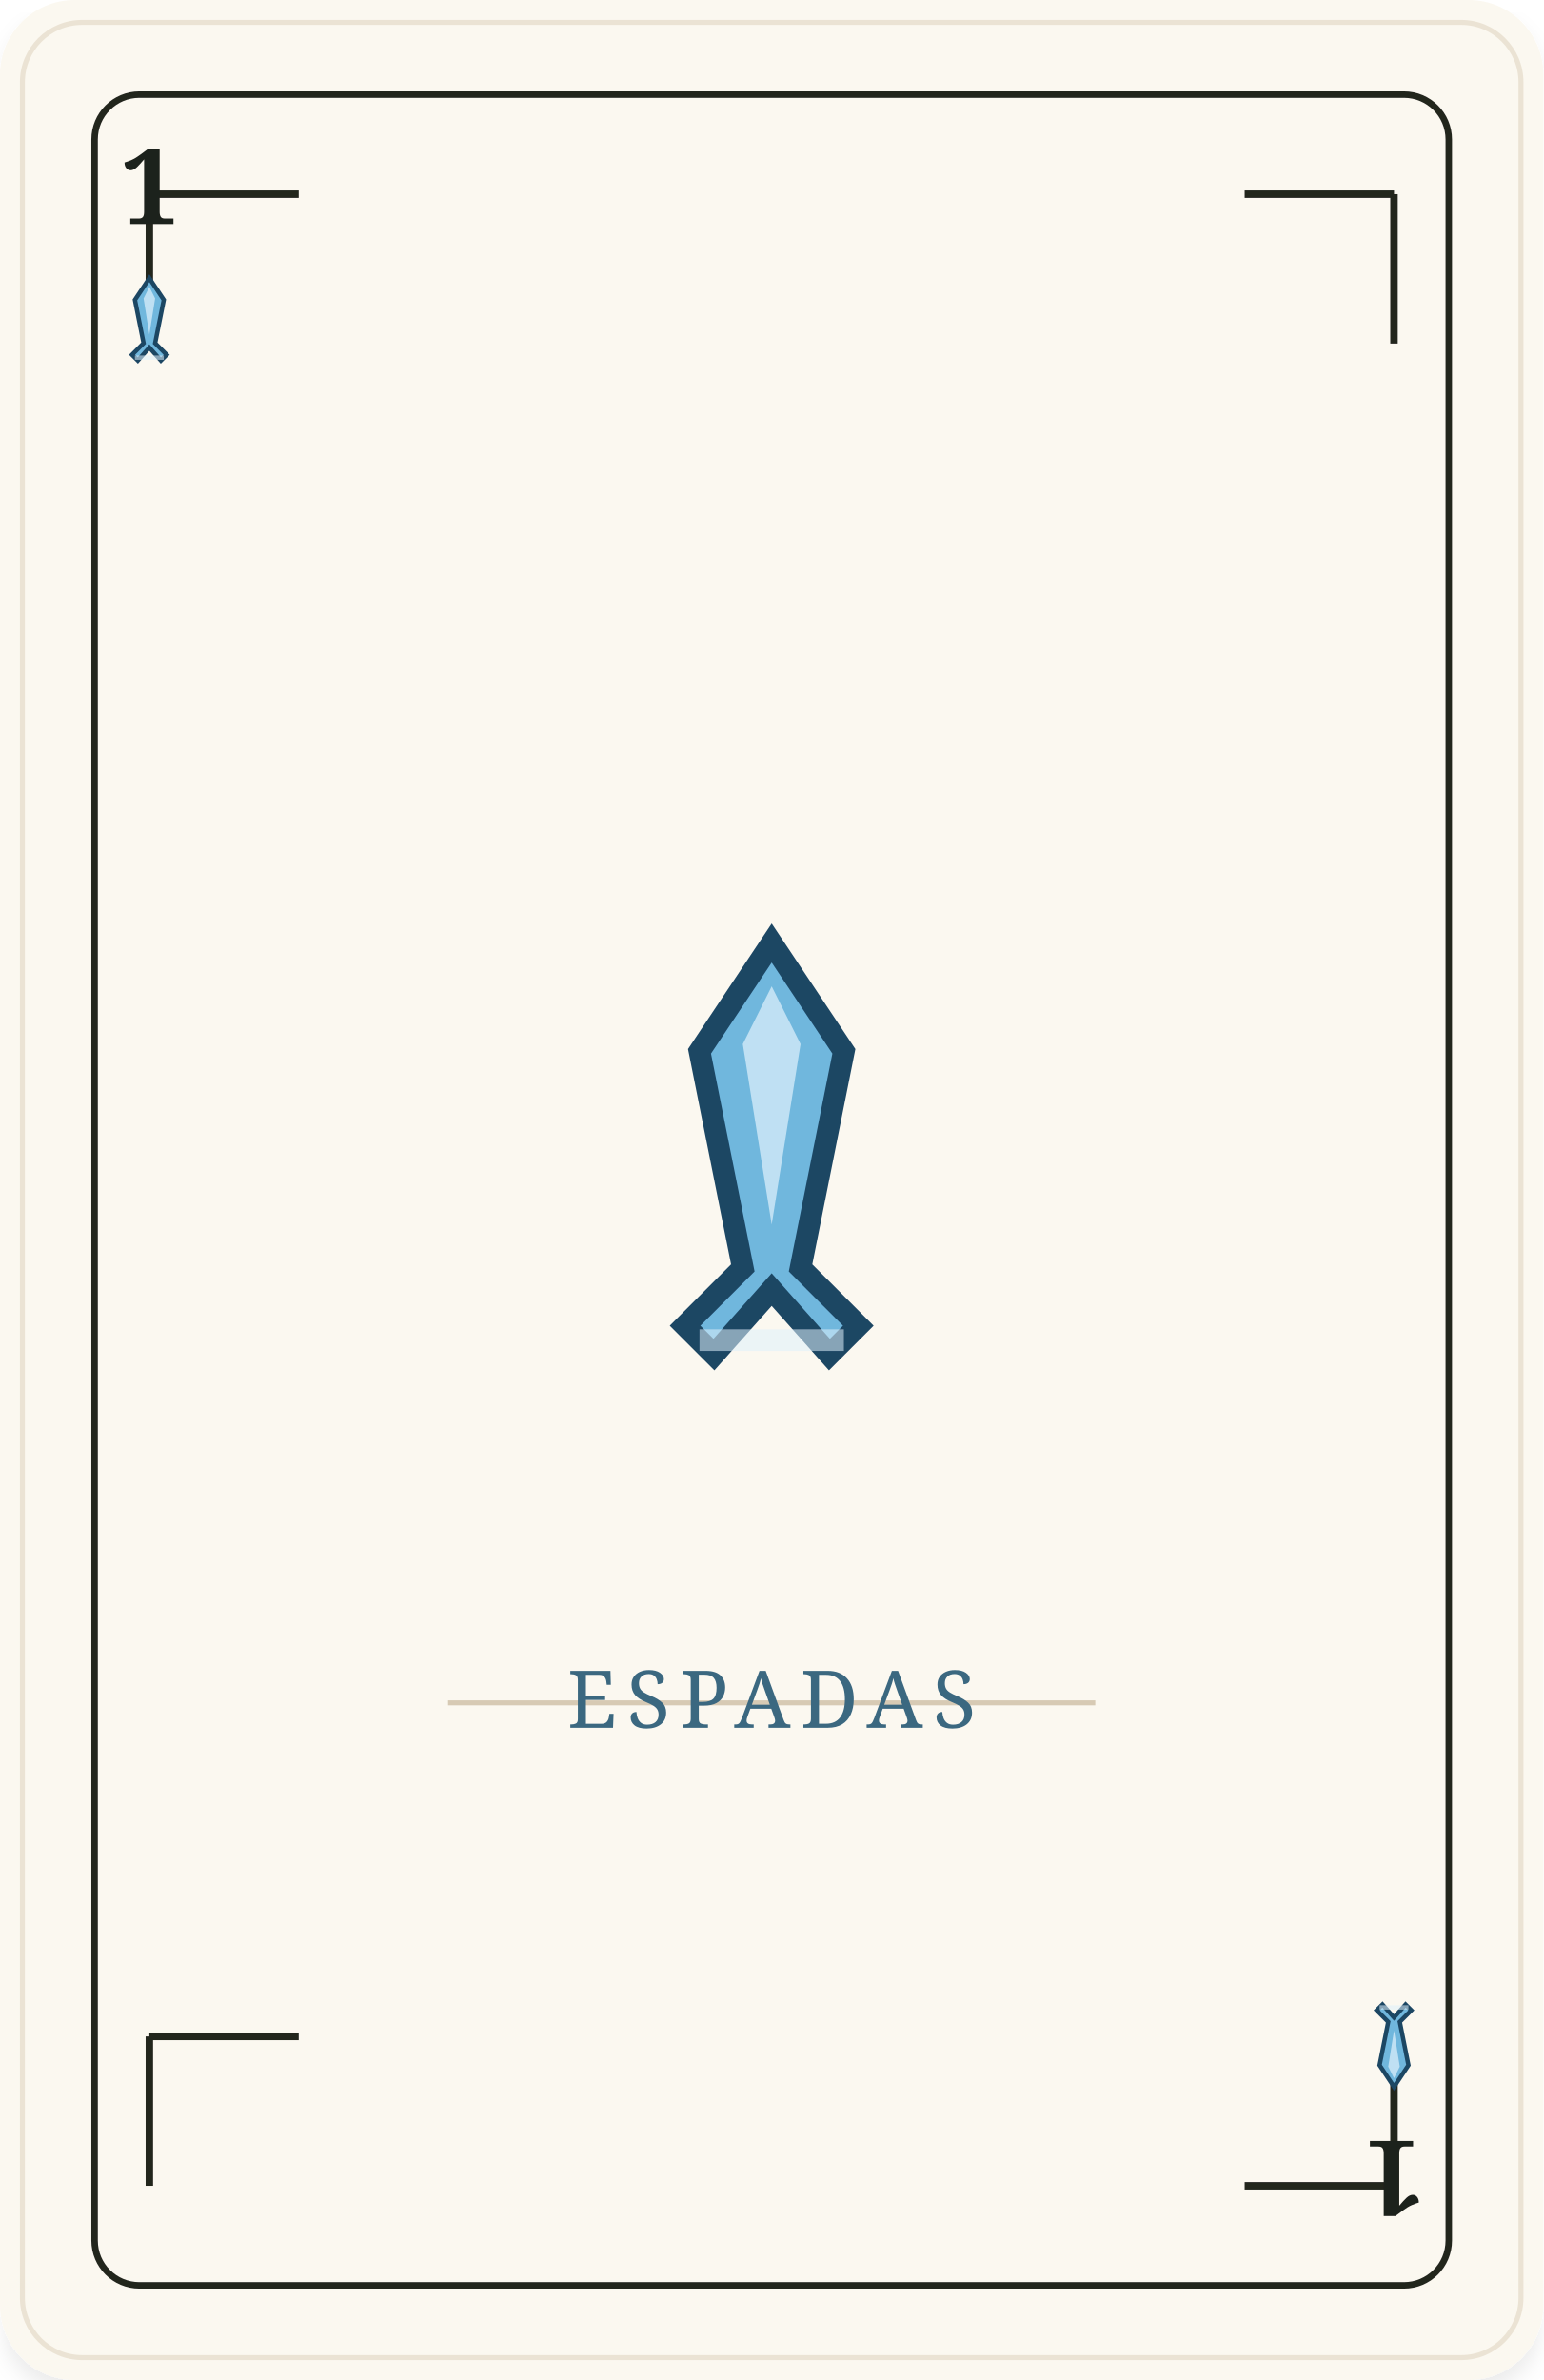
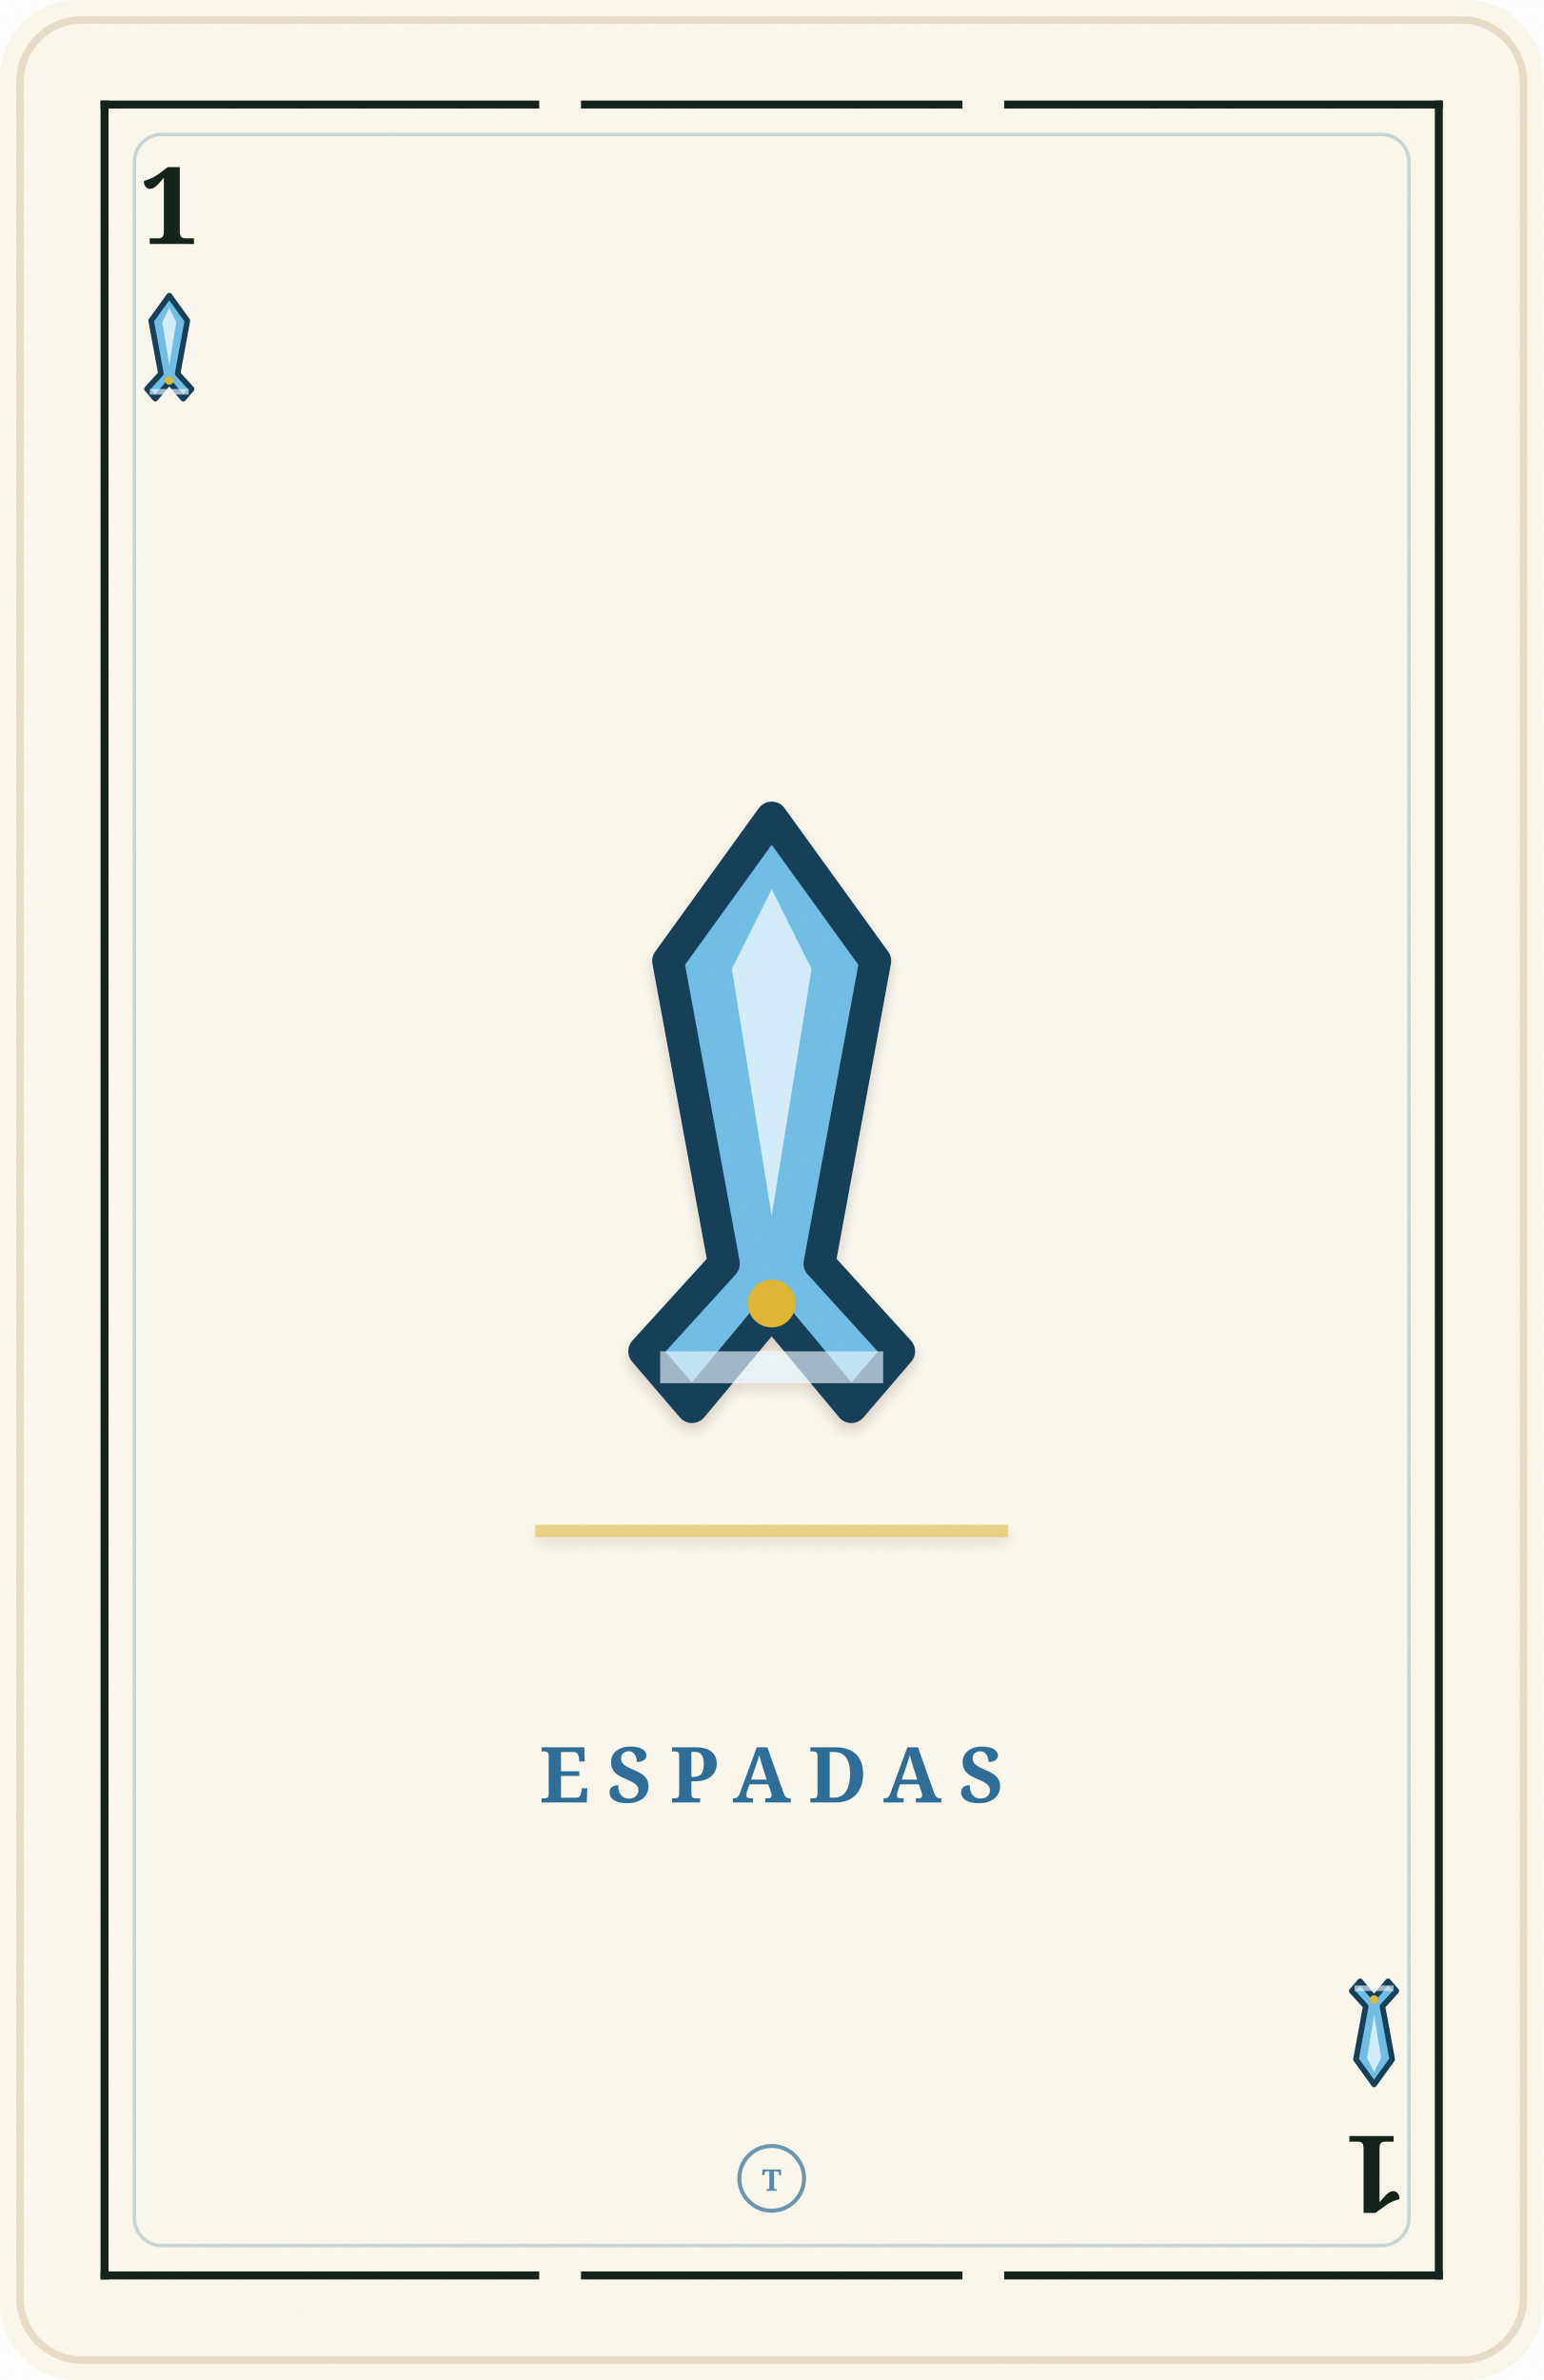
- <svg xmlns="http://www.w3.org/2000/svg" width="620" height="956" viewBox="0 0 620 956">
+ <svg xmlns="http://www.w3.org/2000/svg" width="620" height="956" viewBox="0 0 620 956" role="img" aria-label="Carta española de espadas">
  <defs>
-     <filter id="shadow" x="-20%" y="-20%" width="140%" height="140%">
-       <feDropShadow dx="0" dy="5" stdDeviation="4" flood-opacity=".08" />
+     <filter id="paper" x="-10%" y="-10%" width="120%" height="120%">
+       <feTurbulence type="fractalNoise" baseFrequency=".58" numOctaves="2" seed="9" result="noise" />
+       <feColorMatrix in="noise" type="matrix" values="1 0 0 0 0  0 1 0 0 0  0 0 1 0 0  0 0 0 .055 0" result="grain" />
+       <feBlend in="SourceGraphic" in2="grain" mode="multiply" />
    </filter>
-     <linearGradient id="oroFill" x1="0" x2="1">
-       <stop offset="0" stop-color="#f7db89" />
-       <stop offset="1" stop-color="#d19309" />
+     <filter id="inkShadow" x="-25%" y="-25%" width="150%" height="150%">
+       <feDropShadow dx="0" dy="3" stdDeviation="2.4" flood-color="#2A1E12" flood-opacity=".16" />
+     </filter>
+     <linearGradient id="gold" x1="0" y1="0" x2="1" y2="1">
+       <stop offset="0" stop-color="#FFE88B" />
+       <stop offset=".5" stop-color="#72BEE5" />
+       <stop offset="1" stop-color="#2F6E98" />
    </linearGradient>
+     <linearGradient id="robe" x1="0" y1="0" x2="0" y2="1">
+       <stop offset="0" stop-color="#D94B42" />
+       <stop offset="1" stop-color="#2F6E98" />
+     </linearGradient>
+     <pattern id="brocade" width="30" height="30" patternUnits="userSpaceOnUse">
+       <rect width="30" height="30" fill="#D94B42" />
+       <path d="M15 3L23 15L15 27L7 15Z" fill="none" stroke="#E0B736" stroke-width="2.3" opacity=".7" />
+       <circle cx="15" cy="15" r="2.4" fill="#DDF3FF" opacity=".82" />
+     </pattern>
+     <pattern id="capePattern" width="34" height="34" patternUnits="userSpaceOnUse">
+       <rect width="34" height="34" fill="#61A9D0" />
+       <path d="M0 17H34M17 0V34" stroke="#F7E6BA" stroke-width="1.6" opacity=".32" />
+     </pattern>
  </defs>
-   <g filter="url(#shadow)">
-     <rect width="620" height="956" rx="30" fill="#fbf8f0" />
-     <rect x="9" y="9" width="602" height="938" rx="24" fill="none" stroke="#ebe3d4" stroke-width="2" />
-     <rect x="38" y="38" width="544" height="880" rx="18" fill="none" stroke="#23251f" stroke-width="2.6" />
-     <path d="M60 78H120M60 78V138" stroke="#23251f" stroke-width="3" />
-     <path d="M500 78H560M560 78V138" stroke="#23251f" stroke-width="3" />
-     <path d="M60 818H120M60 818V878" stroke="#23251f" stroke-width="3" />
-     <path d="M500 878H560M560 818V878" stroke="#23251f" stroke-width="3" />
-     <g transform="translate(60 90)">
-       <text x="0" y="0" text-anchor="middle" font-family="Georgia,serif" font-size="42" font-weight="700" fill="#1d211b">1</text>
-       <g transform="translate(0 38) scale(.58)">
-         <path d="M0 -28L10 -13L4 17L12 25L8 29L0 20L-8 29L-12 25L-4 17L-10 -13Z" fill="#70b7dd" stroke="#1d4664" stroke-width="3" />
-         <path d="M0 -22L4 -14L0 11L-4 -14Z" fill="#def0fb" opacity=".72" />
-         <path d="M-10 27H10" stroke="#dff1fb" stroke-width="3" opacity=".55" />
+   <g filter="url(#paper)">
+     <rect width="620" height="956" rx="31" fill="#FBF7EC" />
+     <rect x="8" y="8" width="604" height="940" rx="25" fill="none" stroke="#E7DDC9" stroke-width="3" />
+     <g fill="none" stroke="#17211C" stroke-width="3.2" stroke-linecap="square">
+       <path d="M42 42H215.0 M235.0 42H385.0 M405.0 42H578" />
+       <path d="M42 914H215.0 M235.0 914H385.0 M405.0 914H578" />
+       <path d="M42 42V914M578 42V914" />
+     </g>
+     <rect x="54" y="54" width="512" height="848" rx="11" fill="none" stroke="#2F6E98" stroke-width="1.4" opacity=".25" />
+     <circle cx="310" cy="875" r="13" fill="#FBF7EC" stroke="#2F6E98" stroke-width="1.6" opacity=".7" />
+     <text x="310" y="880" text-anchor="middle" font-family="Georgia,serif" font-size="12" font-weight="700" fill="#2F6E98" opacity=".8">T</text>
+     <g transform="translate(68 98)">
+       <text x="0" y="0" text-anchor="middle" font-family="Georgia,serif" font-size="43" font-weight="700" fill="#17211C">1</text>
+       <g transform="translate(0 42) scale(.56)">
+         <g transform="scale(1.0)" stroke-linejoin="round">
+           <path d="M0 -38L13 -20L6 18L16 29L10 36L0 24L-10 36L-16 29L-6 18L-13 -20Z" fill="#72BEE5" stroke="#173F5A" stroke-width="4" />
+           <path d="M0 -29L5 -19L0 12L-5 -19Z" fill="#EAF8FF" opacity=".82" />
+           <path d="M-14 31H14" stroke="#EAF8FF" stroke-width="4" opacity=".66" />
+           <circle cy="23" r="3" fill="#E0B736" />
+         </g>
      </g>
    </g>
-     <g transform="translate(560 860) rotate(180 0 0)">
-       <text x="0" y="0" text-anchor="middle" font-family="Georgia,serif" font-size="42" font-weight="700" fill="#1d211b">1</text>
-       <g transform="translate(0 38) scale(.58)">
-         <path d="M0 -28L10 -13L4 17L12 25L8 29L0 20L-8 29L-12 25L-4 17L-10 -13Z" fill="#70b7dd" stroke="#1d4664" stroke-width="3" />
-         <path d="M0 -22L4 -14L0 11L-4 -14Z" fill="#def0fb" opacity=".72" />
-         <path d="M-10 27H10" stroke="#dff1fb" stroke-width="3" opacity=".55" />
+     <g transform="translate(552 858) rotate(180)">
+       <text x="0" y="0" text-anchor="middle" font-family="Georgia,serif" font-size="43" font-weight="700" fill="#17211C">1</text>
+       <g transform="translate(0 42) scale(.56)">
+         <g transform="scale(1.0)" stroke-linejoin="round">
+           <path d="M0 -38L13 -20L6 18L16 29L10 36L0 24L-10 36L-16 29L-6 18L-13 -20Z" fill="#72BEE5" stroke="#173F5A" stroke-width="4" />
+           <path d="M0 -29L5 -19L0 12L-5 -19Z" fill="#EAF8FF" opacity=".82" />
+           <path d="M-14 31H14" stroke="#EAF8FF" stroke-width="4" opacity=".66" />
+           <circle cy="23" r="3" fill="#E0B736" />
+         </g>
      </g>
    </g>
-     <g transform="translate(310 460)">
-       <g transform="scale(2.9)">
-         <path d="M0 -28L10 -13L4 17L12 25L8 29L0 20L-8 29L-12 25L-4 17L-10 -13Z" fill="#70b7dd" stroke="#1d4664" stroke-width="3" />
-         <path d="M0 -22L4 -14L0 11L-4 -14Z" fill="#def0fb" opacity=".72" />
-         <path d="M-10 27H10" stroke="#dff1fb" stroke-width="3" opacity=".55" />
+     <g transform="translate(310 450)" filter="url(#inkShadow)">
+       <g transform="scale(3.2)">
+         <g transform="scale(1.0)" stroke-linejoin="round">
+           <path d="M0 -38L13 -20L6 18L16 29L10 36L0 24L-10 36L-16 29L-6 18L-13 -20Z" fill="#72BEE5" stroke="#173F5A" stroke-width="4" />
+           <path d="M0 -29L5 -19L0 12L-5 -19Z" fill="#EAF8FF" opacity=".82" />
+           <path d="M-14 31H14" stroke="#EAF8FF" stroke-width="4" opacity=".66" />
+           <circle cy="23" r="3" fill="#E0B736" />
+         </g>
      </g>
+       <path d="M-95 165H95" stroke="#E0B736" stroke-width="5" opacity=".55" />
    </g>
-     <g transform="translate(310 684)">
-       <path d="M-130 0H130" stroke="#d7cab4" stroke-width="2" />
-       <text x="0" y="10" text-anchor="middle" font-family="Georgia,serif" font-size="32" letter-spacing="4" fill="#3a6780">ESPADAS</text>
-     </g>
+     <text x="310" y="724" text-anchor="middle" font-family="Georgia,serif" font-size="31" font-weight="700" letter-spacing="7" fill="#2F6E98">ESPADAS</text>
  </g>
</svg>
